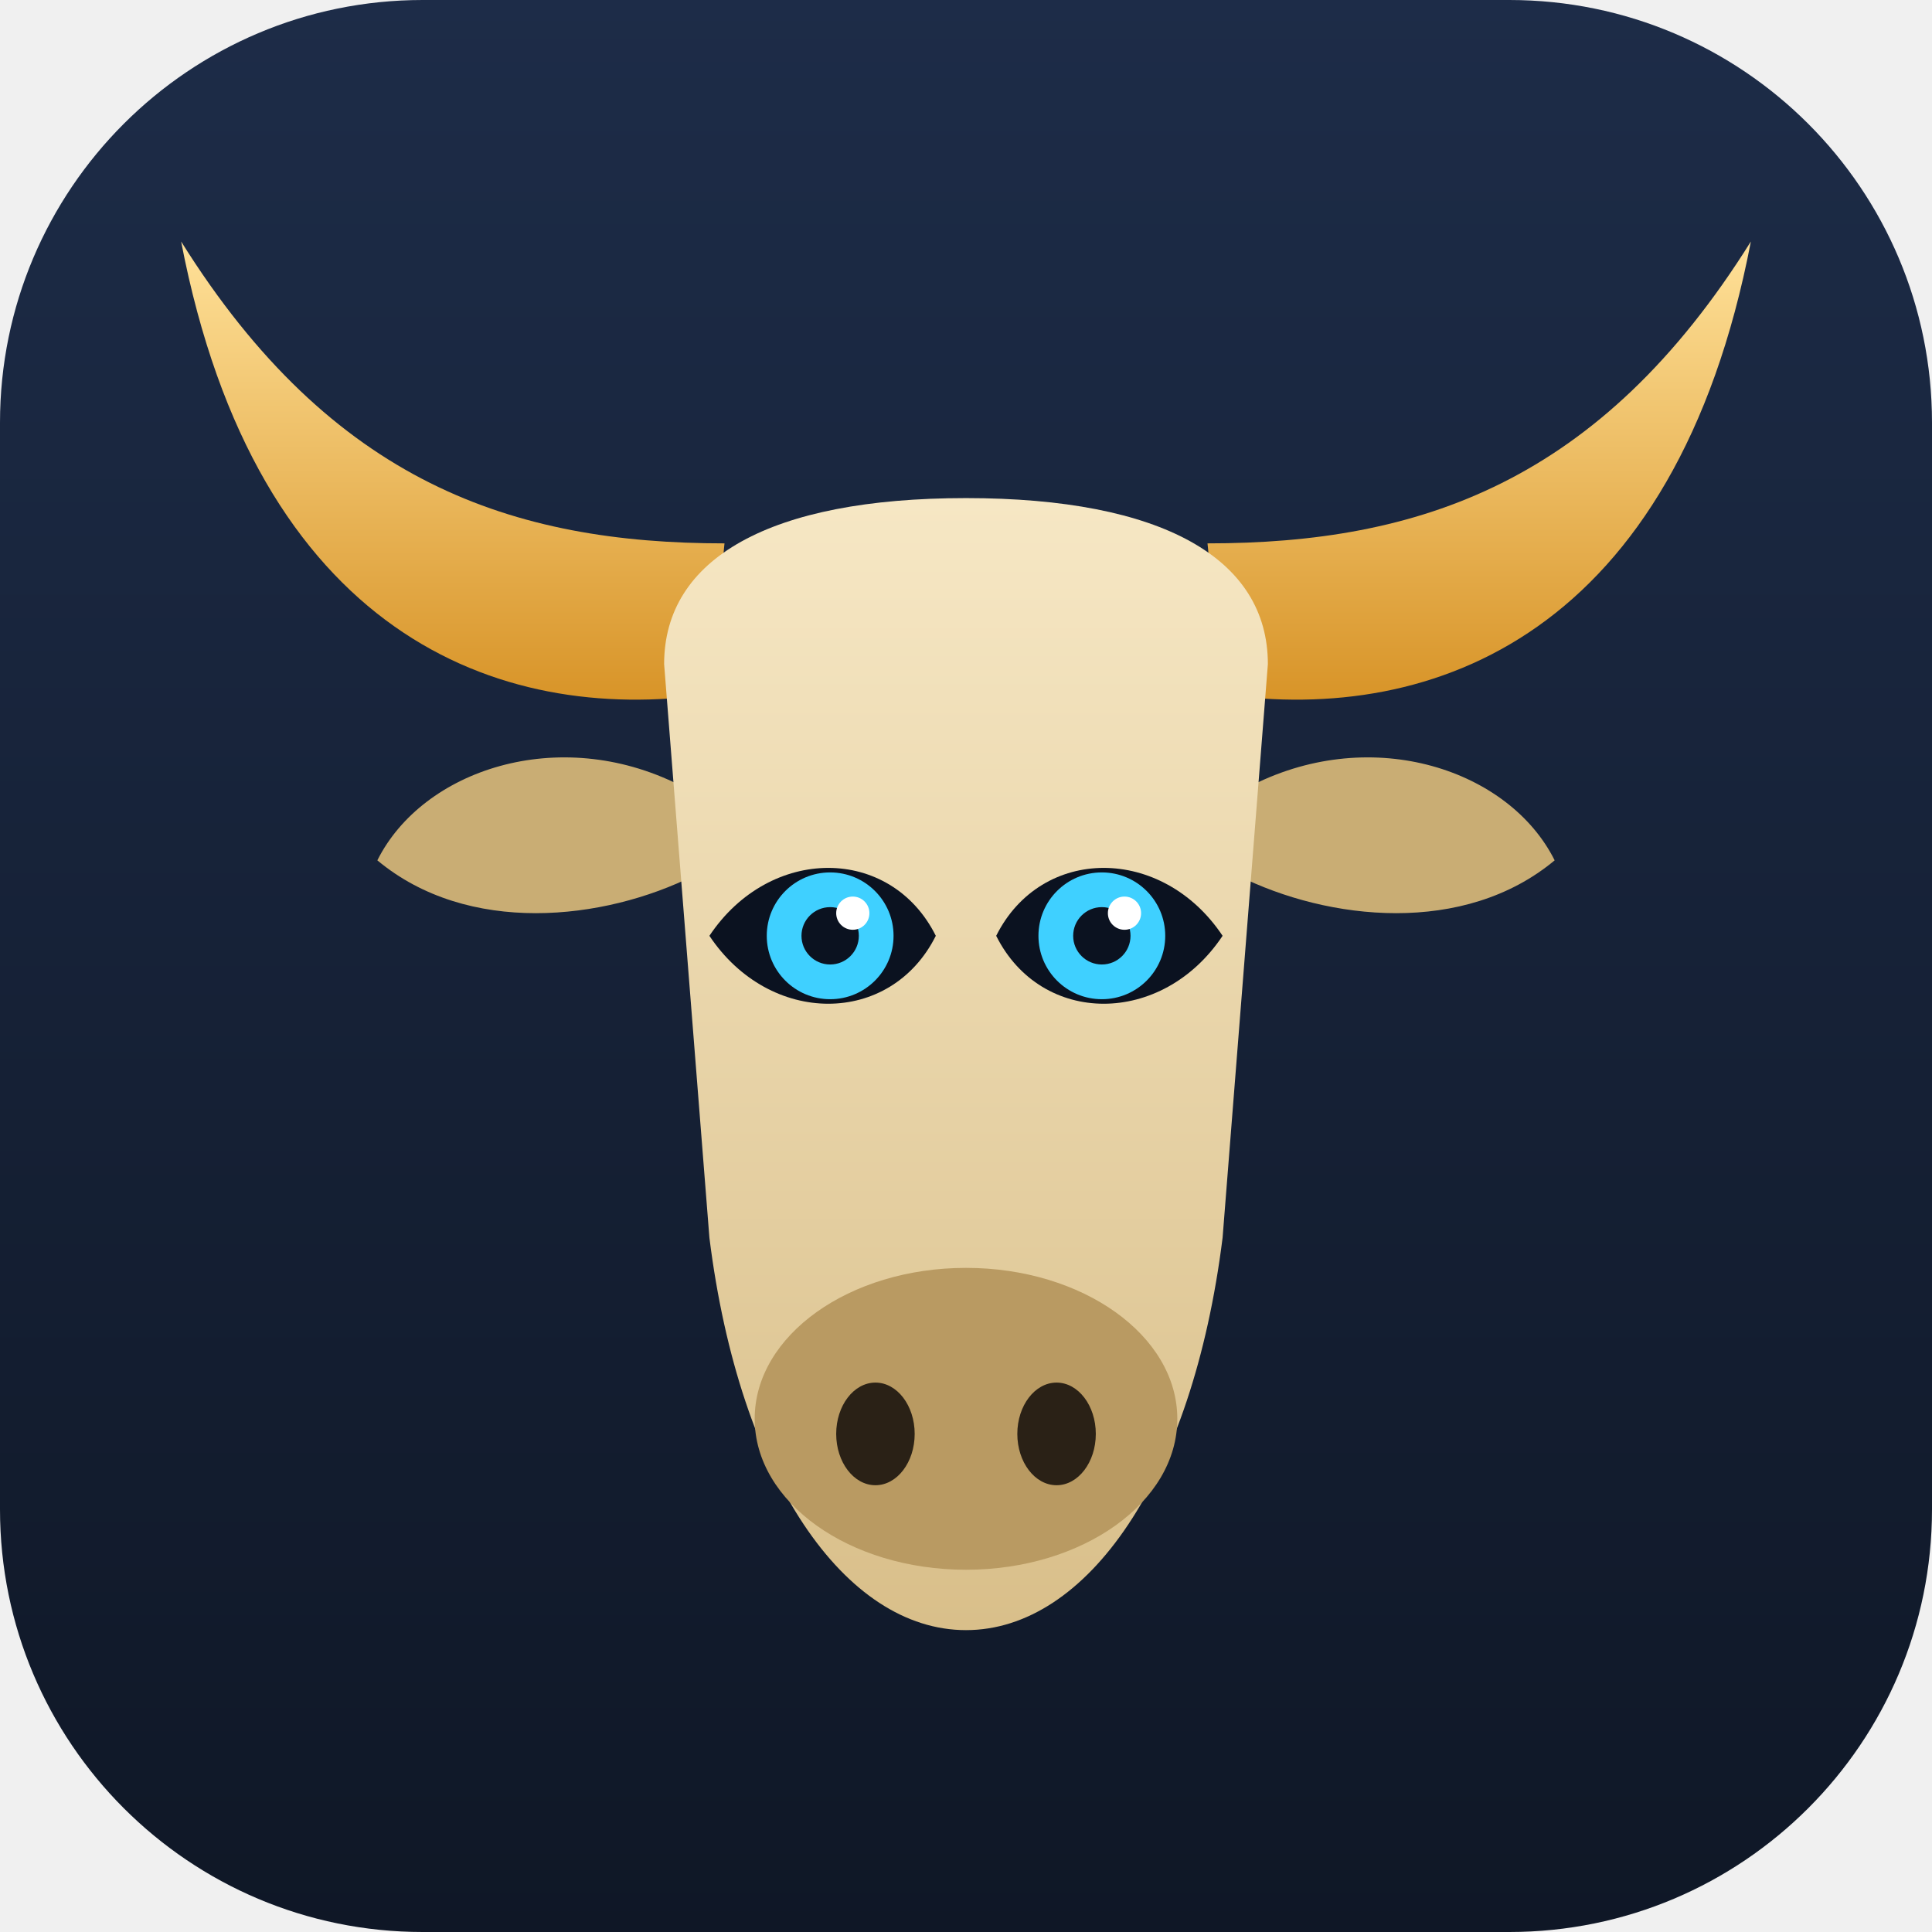
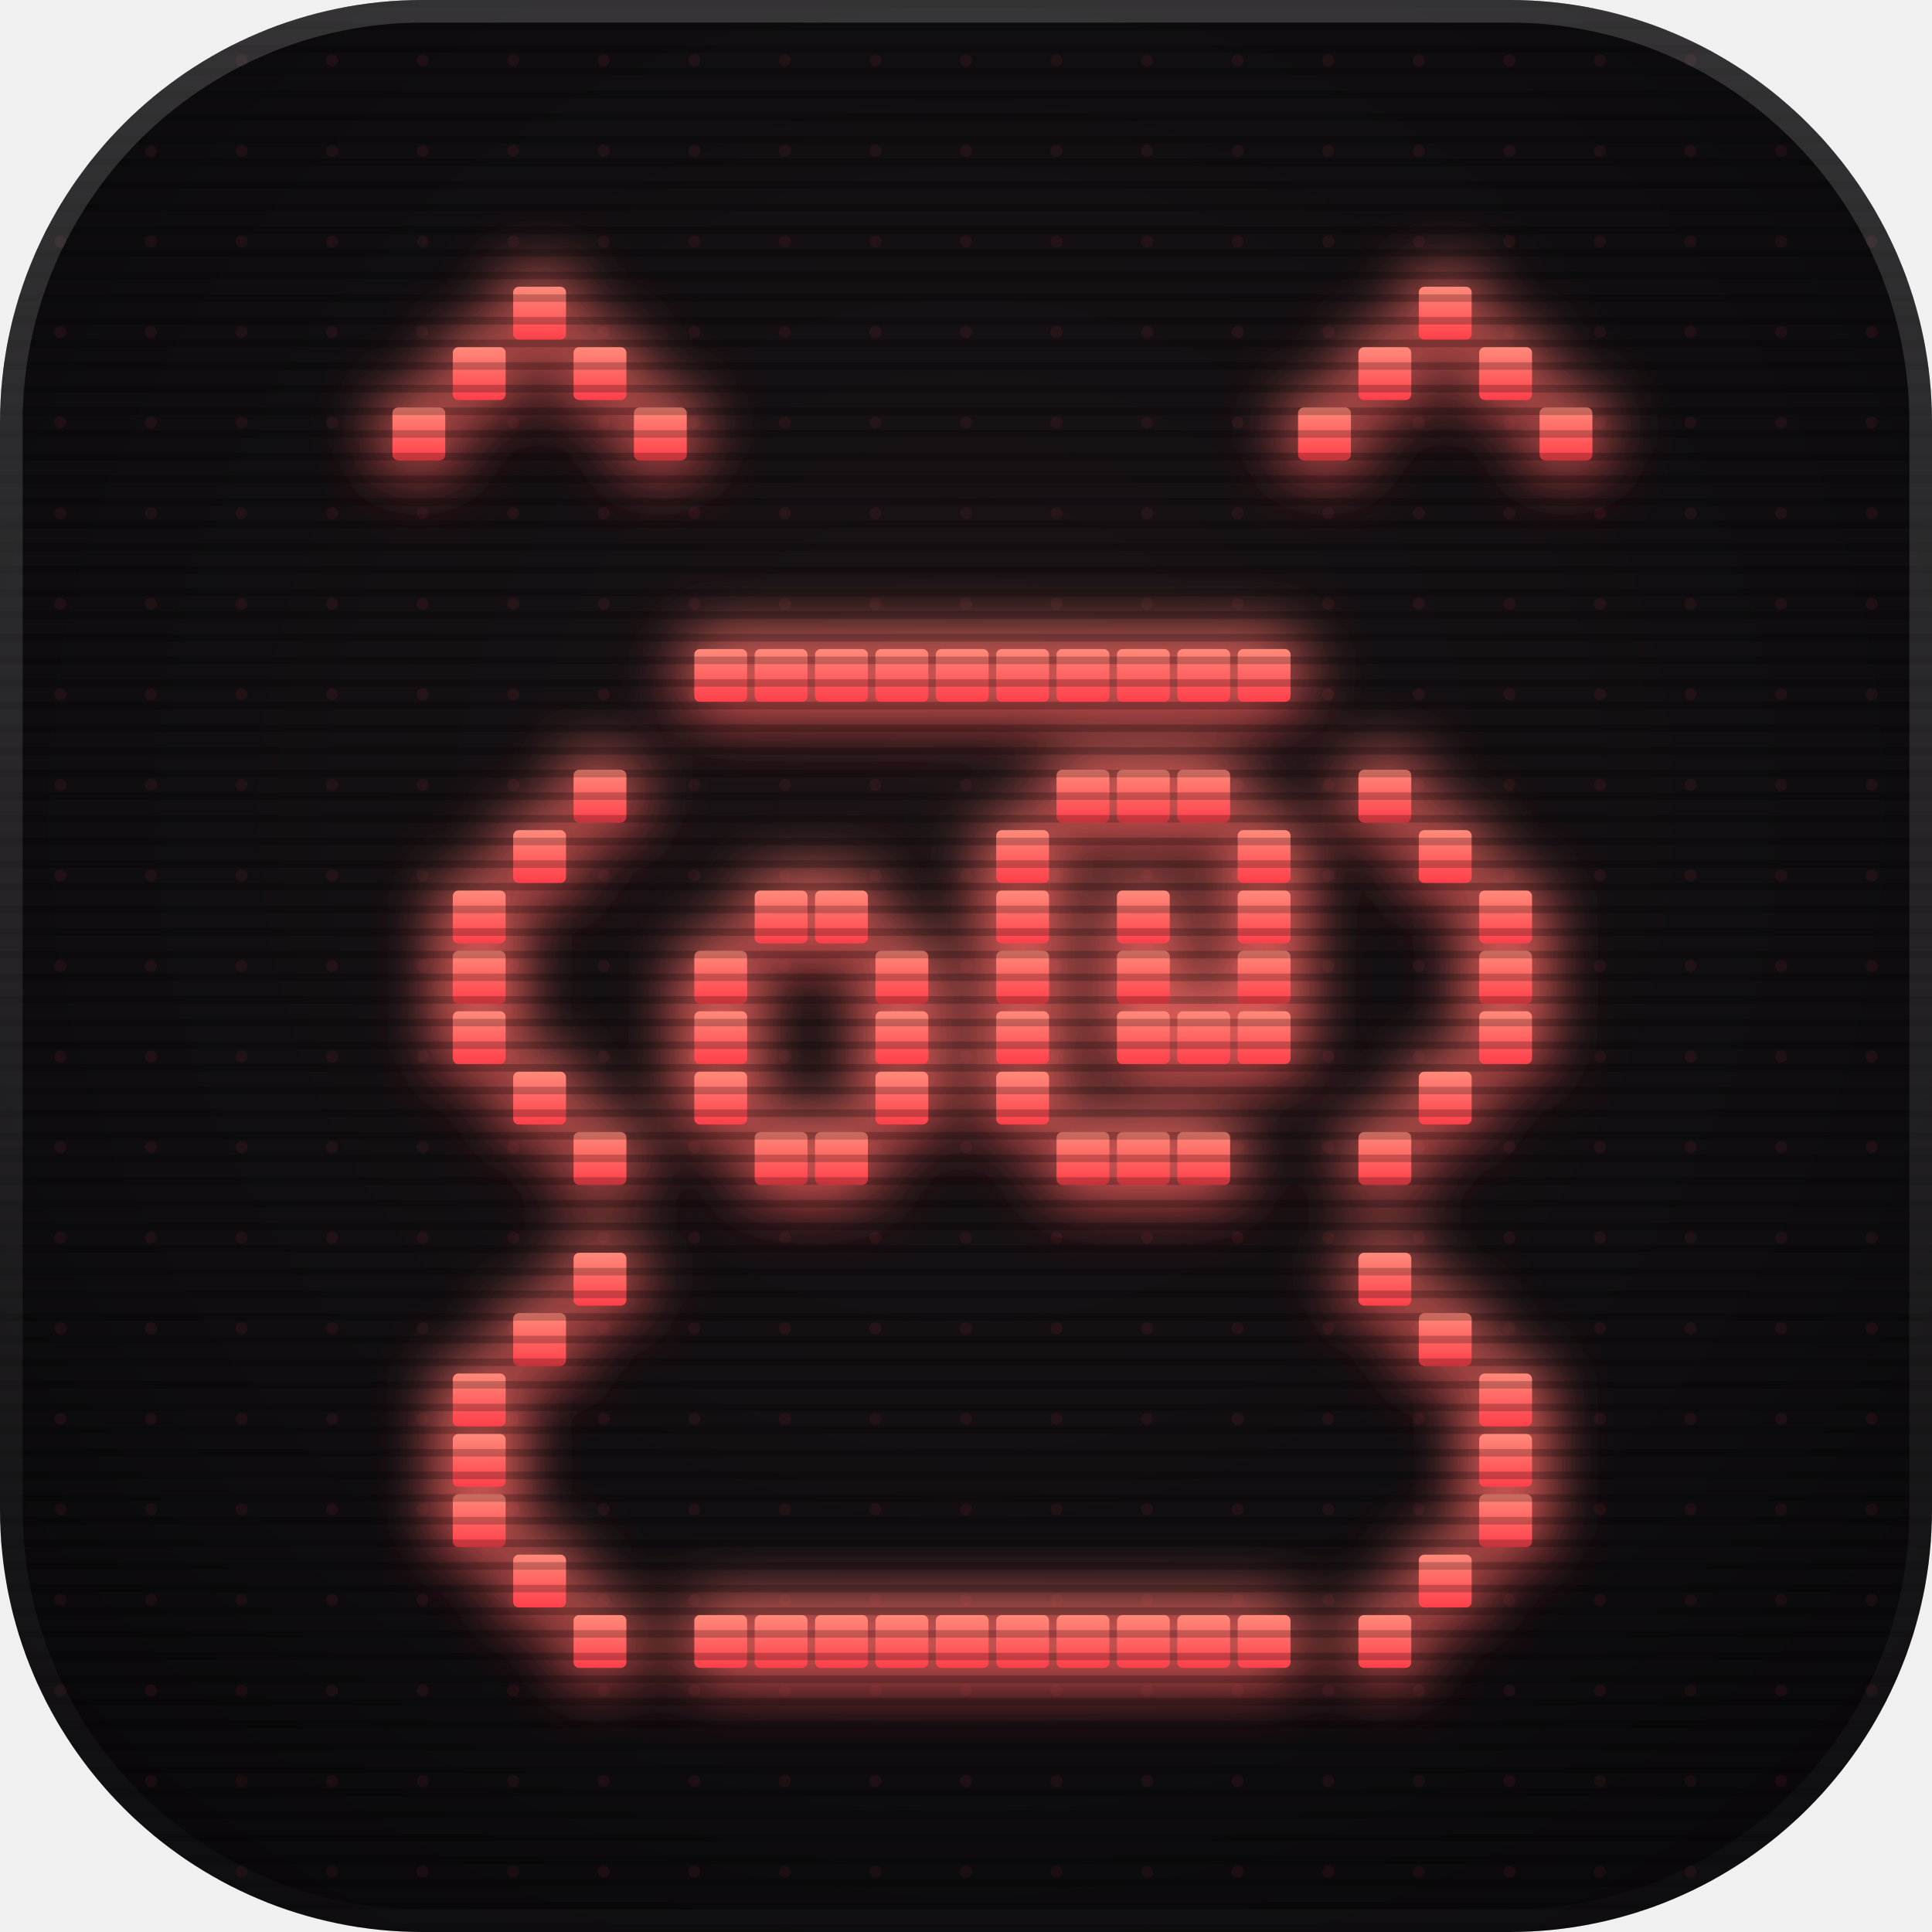
- <svg xmlns="http://www.w3.org/2000/svg" viewBox="0 0 128 128" width="128" height="128">
+ <svg xmlns="http://www.w3.org/2000/svg" viewBox="0 0 512 512" width="512" height="512">
  <defs>
-     <linearGradient id="tabg" x1="0" y1="0" x2="0" y2="1">
-       <stop offset="0" stop-color="#1d2c48" />
-       <stop offset="1" stop-color="#0f1726" />
+     <radialGradient id="bg" cx="0.5" cy="0.42" r="0.75">
+       <stop offset="0" stop-color="#1c1416" />
+       <stop offset="0.6" stop-color="#0f0d10" />
+       <stop offset="1" stop-color="#070608" />
+     </radialGradient>
+     <linearGradient id="red" x1="0" y1="0" x2="0" y2="1">
+       <stop offset="0" stop-color="#ff8a7a" />
+       <stop offset="1" stop-color="#ff3f4a" />
    </linearGradient>
-     <clipPath id="tac">
-       <rect width="128" height="128" rx="28" />
+     <linearGradient id="rim" x1="0" y1="0" x2="0" y2="1">
+       <stop offset="0" stop-color="#ffffff" stop-opacity="0.16" />
+       <stop offset="1" stop-color="#ffffff" stop-opacity="0.02" />
+     </linearGradient>
+     <filter id="glow" x="-20%" y="-20%" width="140%" height="140%">
+       <feGaussianBlur stdDeviation="9" result="b" />
+       <feMerge>
+         <feMergeNode in="b" />
+         <feMergeNode in="b" />
+         <feMergeNode in="SourceGraphic" />
+       </feMerge>
+     </filter>
+     <clipPath id="tile">
+       <rect width="512" height="512" rx="112" />
    </clipPath>
  </defs>
-   <rect width="128" height="128" rx="28" fill="url(#tabg)" />
-   <defs>
-     <linearGradient id="tah" x1="0" y1="0" x2="0" y2="1">
-       <stop offset="0" stop-color="#ffe199" />
-       <stop offset="1" stop-color="#d89428" />
-     </linearGradient>
-     <linearGradient id="tak" x1="0" y1="0" x2="0" y2="1">
-       <stop offset="0" stop-color="#f6e7c4" />
-       <stop offset="1" stop-color="#d9bf8a" />
-     </linearGradient>
-   </defs>
-   <path d="M47 46C33 48 17 42 12 16 22 32 34 36 48 36ZM81 46C95 48 111 42 116 16 106 32 94 36 80 36Z" fill="url(#tah)" />
-   <path d="M45 52C37 48 28 51 25 57 31 62 40 61 46 58ZM83 52C91 48 100 51 103 57 97 62 88 61 82 58Z" fill="#c9ad74" />
-   <path d="M44 44C44 37 51 33 64 33 77 33 84 37 84 44L81 82C79 98 72 108 64 108 56 108 49 98 47 82Z" fill="url(#tak)" />
-   <ellipse cx="64" cy="94" rx="14" ry="10" fill="#b99a62" />
-   <g fill="#2a2116">
-     <ellipse cx="58" cy="95" rx="2.6" ry="3.4" />
-     <ellipse cx="70" cy="95" rx="2.6" ry="3.4" />
-   </g>
-   <g>
-     <path d="M47 62C51 56 59 56 62 62 59 68 51 68 47 62Z" fill="#0b1220" />
-     <path d="M81 62C77 56 69 56 66 62 69 68 77 68 81 62Z" fill="#0b1220" />
-     <circle cx="55" cy="62" r="4.2" fill="#3fd0ff" />
-     <circle cx="73" cy="62" r="4.2" fill="#3fd0ff" />
-     <circle cx="55" cy="62" r="1.9" fill="#0b1220" />
-     <circle cx="73" cy="62" r="1.9" fill="#0b1220" />
-     <circle cx="56.5" cy="60.5" r="1.1" fill="#fff" />
-     <circle cx="74.5" cy="60.5" r="1.1" fill="#fff" />
+   <g clip-path="url(#tile)">
+     <rect width="512" height="512" fill="url(#bg)" />
+     <g fill="#ff4d55" opacity="0.07">
+       <circle cx="16" cy="16" r="1.6" />
+       <circle cx="16" cy="40" r="1.6" />
+       <circle cx="16" cy="64" r="1.6" />
+       <circle cx="16" cy="88" r="1.6" />
+       <circle cx="16" cy="112" r="1.6" />
+       <circle cx="16" cy="136" r="1.6" />
+       <circle cx="16" cy="160" r="1.6" />
+       <circle cx="16" cy="184" r="1.6" />
+       <circle cx="16" cy="208" r="1.6" />
+       <circle cx="16" cy="232" r="1.6" />
+       <circle cx="16" cy="256" r="1.6" />
+       <circle cx="16" cy="280" r="1.6" />
+       <circle cx="16" cy="304" r="1.6" />
+       <circle cx="16" cy="328" r="1.6" />
+       <circle cx="16" cy="352" r="1.6" />
+       <circle cx="16" cy="376" r="1.6" />
+       <circle cx="16" cy="400" r="1.6" />
+       <circle cx="16" cy="424" r="1.6" />
+       <circle cx="16" cy="448" r="1.6" />
+       <circle cx="16" cy="472" r="1.6" />
+       <circle cx="16" cy="496" r="1.6" />
+       <circle cx="40" cy="16" r="1.6" />
+       <circle cx="40" cy="40" r="1.6" />
+       <circle cx="40" cy="64" r="1.6" />
+       <circle cx="40" cy="88" r="1.6" />
+       <circle cx="40" cy="112" r="1.6" />
+       <circle cx="40" cy="136" r="1.6" />
+       <circle cx="40" cy="160" r="1.6" />
+       <circle cx="40" cy="184" r="1.6" />
+       <circle cx="40" cy="208" r="1.6" />
+       <circle cx="40" cy="232" r="1.6" />
+       <circle cx="40" cy="256" r="1.6" />
+       <circle cx="40" cy="280" r="1.6" />
+       <circle cx="40" cy="304" r="1.6" />
+       <circle cx="40" cy="328" r="1.6" />
+       <circle cx="40" cy="352" r="1.6" />
+       <circle cx="40" cy="376" r="1.6" />
+       <circle cx="40" cy="400" r="1.6" />
+       <circle cx="40" cy="424" r="1.6" />
+       <circle cx="40" cy="448" r="1.6" />
+       <circle cx="40" cy="472" r="1.6" />
+       <circle cx="40" cy="496" r="1.6" />
+       <circle cx="64" cy="16" r="1.6" />
+       <circle cx="64" cy="40" r="1.6" />
+       <circle cx="64" cy="64" r="1.6" />
+       <circle cx="64" cy="88" r="1.6" />
+       <circle cx="64" cy="112" r="1.6" />
+       <circle cx="64" cy="136" r="1.6" />
+       <circle cx="64" cy="160" r="1.6" />
+       <circle cx="64" cy="184" r="1.6" />
+       <circle cx="64" cy="208" r="1.6" />
+       <circle cx="64" cy="232" r="1.6" />
+       <circle cx="64" cy="256" r="1.6" />
+       <circle cx="64" cy="280" r="1.6" />
+       <circle cx="64" cy="304" r="1.6" />
+       <circle cx="64" cy="328" r="1.6" />
+       <circle cx="64" cy="352" r="1.6" />
+       <circle cx="64" cy="376" r="1.6" />
+       <circle cx="64" cy="400" r="1.6" />
+       <circle cx="64" cy="424" r="1.6" />
+       <circle cx="64" cy="448" r="1.6" />
+       <circle cx="64" cy="472" r="1.6" />
+       <circle cx="64" cy="496" r="1.6" />
+       <circle cx="88" cy="16" r="1.6" />
+       <circle cx="88" cy="40" r="1.6" />
+       <circle cx="88" cy="64" r="1.6" />
+       <circle cx="88" cy="88" r="1.6" />
+       <circle cx="88" cy="112" r="1.6" />
+       <circle cx="88" cy="136" r="1.6" />
+       <circle cx="88" cy="160" r="1.6" />
+       <circle cx="88" cy="184" r="1.6" />
+       <circle cx="88" cy="208" r="1.6" />
+       <circle cx="88" cy="232" r="1.6" />
+       <circle cx="88" cy="256" r="1.6" />
+       <circle cx="88" cy="280" r="1.6" />
+       <circle cx="88" cy="304" r="1.6" />
+       <circle cx="88" cy="328" r="1.6" />
+       <circle cx="88" cy="352" r="1.6" />
+       <circle cx="88" cy="376" r="1.6" />
+       <circle cx="88" cy="400" r="1.6" />
+       <circle cx="88" cy="424" r="1.6" />
+       <circle cx="88" cy="448" r="1.6" />
+       <circle cx="88" cy="472" r="1.6" />
+       <circle cx="88" cy="496" r="1.6" />
+       <circle cx="112" cy="16" r="1.6" />
+       <circle cx="112" cy="40" r="1.6" />
+       <circle cx="112" cy="64" r="1.6" />
+       <circle cx="112" cy="88" r="1.6" />
+       <circle cx="112" cy="112" r="1.6" />
+       <circle cx="112" cy="136" r="1.6" />
+       <circle cx="112" cy="160" r="1.6" />
+       <circle cx="112" cy="184" r="1.6" />
+       <circle cx="112" cy="208" r="1.6" />
+       <circle cx="112" cy="232" r="1.6" />
+       <circle cx="112" cy="256" r="1.6" />
+       <circle cx="112" cy="280" r="1.6" />
+       <circle cx="112" cy="304" r="1.6" />
+       <circle cx="112" cy="328" r="1.6" />
+       <circle cx="112" cy="352" r="1.6" />
+       <circle cx="112" cy="376" r="1.6" />
+       <circle cx="112" cy="400" r="1.6" />
+       <circle cx="112" cy="424" r="1.6" />
+       <circle cx="112" cy="448" r="1.6" />
+       <circle cx="112" cy="472" r="1.6" />
+       <circle cx="112" cy="496" r="1.6" />
+       <circle cx="136" cy="16" r="1.6" />
+       <circle cx="136" cy="40" r="1.6" />
+       <circle cx="136" cy="64" r="1.6" />
+       <circle cx="136" cy="88" r="1.6" />
+       <circle cx="136" cy="112" r="1.6" />
+       <circle cx="136" cy="136" r="1.6" />
+       <circle cx="136" cy="160" r="1.6" />
+       <circle cx="136" cy="184" r="1.6" />
+       <circle cx="136" cy="208" r="1.6" />
+       <circle cx="136" cy="232" r="1.6" />
+       <circle cx="136" cy="256" r="1.6" />
+       <circle cx="136" cy="280" r="1.6" />
+       <circle cx="136" cy="304" r="1.6" />
+       <circle cx="136" cy="328" r="1.6" />
+       <circle cx="136" cy="352" r="1.6" />
+       <circle cx="136" cy="376" r="1.6" />
+       <circle cx="136" cy="400" r="1.6" />
+       <circle cx="136" cy="424" r="1.6" />
+       <circle cx="136" cy="448" r="1.6" />
+       <circle cx="136" cy="472" r="1.6" />
+       <circle cx="136" cy="496" r="1.6" />
+       <circle cx="160" cy="16" r="1.6" />
+       <circle cx="160" cy="40" r="1.6" />
+       <circle cx="160" cy="64" r="1.6" />
+       <circle cx="160" cy="88" r="1.6" />
+       <circle cx="160" cy="112" r="1.6" />
+       <circle cx="160" cy="136" r="1.6" />
+       <circle cx="160" cy="160" r="1.6" />
+       <circle cx="160" cy="184" r="1.6" />
+       <circle cx="160" cy="208" r="1.6" />
+       <circle cx="160" cy="232" r="1.6" />
+       <circle cx="160" cy="256" r="1.6" />
+       <circle cx="160" cy="280" r="1.6" />
+       <circle cx="160" cy="304" r="1.6" />
+       <circle cx="160" cy="328" r="1.6" />
+       <circle cx="160" cy="352" r="1.6" />
+       <circle cx="160" cy="376" r="1.6" />
+       <circle cx="160" cy="400" r="1.6" />
+       <circle cx="160" cy="424" r="1.6" />
+       <circle cx="160" cy="448" r="1.6" />
+       <circle cx="160" cy="472" r="1.6" />
+       <circle cx="160" cy="496" r="1.6" />
+       <circle cx="184" cy="16" r="1.6" />
+       <circle cx="184" cy="40" r="1.6" />
+       <circle cx="184" cy="64" r="1.6" />
+       <circle cx="184" cy="88" r="1.6" />
+       <circle cx="184" cy="112" r="1.6" />
+       <circle cx="184" cy="136" r="1.6" />
+       <circle cx="184" cy="160" r="1.6" />
+       <circle cx="184" cy="184" r="1.6" />
+       <circle cx="184" cy="208" r="1.6" />
+       <circle cx="184" cy="232" r="1.6" />
+       <circle cx="184" cy="256" r="1.6" />
+       <circle cx="184" cy="280" r="1.6" />
+       <circle cx="184" cy="304" r="1.6" />
+       <circle cx="184" cy="328" r="1.6" />
+       <circle cx="184" cy="352" r="1.6" />
+       <circle cx="184" cy="376" r="1.6" />
+       <circle cx="184" cy="400" r="1.6" />
+       <circle cx="184" cy="424" r="1.6" />
+       <circle cx="184" cy="448" r="1.6" />
+       <circle cx="184" cy="472" r="1.6" />
+       <circle cx="184" cy="496" r="1.6" />
+       <circle cx="208" cy="16" r="1.6" />
+       <circle cx="208" cy="40" r="1.6" />
+       <circle cx="208" cy="64" r="1.6" />
+       <circle cx="208" cy="88" r="1.6" />
+       <circle cx="208" cy="112" r="1.6" />
+       <circle cx="208" cy="136" r="1.6" />
+       <circle cx="208" cy="160" r="1.6" />
+       <circle cx="208" cy="184" r="1.6" />
+       <circle cx="208" cy="208" r="1.6" />
+       <circle cx="208" cy="232" r="1.6" />
+       <circle cx="208" cy="256" r="1.6" />
+       <circle cx="208" cy="280" r="1.6" />
+       <circle cx="208" cy="304" r="1.6" />
+       <circle cx="208" cy="328" r="1.6" />
+       <circle cx="208" cy="352" r="1.6" />
+       <circle cx="208" cy="376" r="1.6" />
+       <circle cx="208" cy="400" r="1.6" />
+       <circle cx="208" cy="424" r="1.6" />
+       <circle cx="208" cy="448" r="1.6" />
+       <circle cx="208" cy="472" r="1.6" />
+       <circle cx="208" cy="496" r="1.6" />
+       <circle cx="232" cy="16" r="1.6" />
+       <circle cx="232" cy="40" r="1.6" />
+       <circle cx="232" cy="64" r="1.6" />
+       <circle cx="232" cy="88" r="1.6" />
+       <circle cx="232" cy="112" r="1.6" />
+       <circle cx="232" cy="136" r="1.6" />
+       <circle cx="232" cy="160" r="1.6" />
+       <circle cx="232" cy="184" r="1.6" />
+       <circle cx="232" cy="208" r="1.6" />
+       <circle cx="232" cy="232" r="1.6" />
+       <circle cx="232" cy="256" r="1.6" />
+       <circle cx="232" cy="280" r="1.6" />
+       <circle cx="232" cy="304" r="1.6" />
+       <circle cx="232" cy="328" r="1.6" />
+       <circle cx="232" cy="352" r="1.6" />
+       <circle cx="232" cy="376" r="1.6" />
+       <circle cx="232" cy="400" r="1.6" />
+       <circle cx="232" cy="424" r="1.6" />
+       <circle cx="232" cy="448" r="1.6" />
+       <circle cx="232" cy="472" r="1.6" />
+       <circle cx="232" cy="496" r="1.6" />
+       <circle cx="256" cy="16" r="1.6" />
+       <circle cx="256" cy="40" r="1.6" />
+       <circle cx="256" cy="64" r="1.6" />
+       <circle cx="256" cy="88" r="1.6" />
+       <circle cx="256" cy="112" r="1.6" />
+       <circle cx="256" cy="136" r="1.6" />
+       <circle cx="256" cy="160" r="1.6" />
+       <circle cx="256" cy="184" r="1.6" />
+       <circle cx="256" cy="208" r="1.6" />
+       <circle cx="256" cy="232" r="1.6" />
+       <circle cx="256" cy="256" r="1.6" />
+       <circle cx="256" cy="280" r="1.6" />
+       <circle cx="256" cy="304" r="1.6" />
+       <circle cx="256" cy="328" r="1.6" />
+       <circle cx="256" cy="352" r="1.6" />
+       <circle cx="256" cy="376" r="1.6" />
+       <circle cx="256" cy="400" r="1.6" />
+       <circle cx="256" cy="424" r="1.6" />
+       <circle cx="256" cy="448" r="1.6" />
+       <circle cx="256" cy="472" r="1.6" />
+       <circle cx="256" cy="496" r="1.6" />
+       <circle cx="280" cy="16" r="1.6" />
+       <circle cx="280" cy="40" r="1.6" />
+       <circle cx="280" cy="64" r="1.6" />
+       <circle cx="280" cy="88" r="1.6" />
+       <circle cx="280" cy="112" r="1.6" />
+       <circle cx="280" cy="136" r="1.6" />
+       <circle cx="280" cy="160" r="1.6" />
+       <circle cx="280" cy="184" r="1.6" />
+       <circle cx="280" cy="208" r="1.6" />
+       <circle cx="280" cy="232" r="1.6" />
+       <circle cx="280" cy="256" r="1.6" />
+       <circle cx="280" cy="280" r="1.6" />
+       <circle cx="280" cy="304" r="1.6" />
+       <circle cx="280" cy="328" r="1.6" />
+       <circle cx="280" cy="352" r="1.6" />
+       <circle cx="280" cy="376" r="1.6" />
+       <circle cx="280" cy="400" r="1.6" />
+       <circle cx="280" cy="424" r="1.6" />
+       <circle cx="280" cy="448" r="1.6" />
+       <circle cx="280" cy="472" r="1.6" />
+       <circle cx="280" cy="496" r="1.6" />
+       <circle cx="304" cy="16" r="1.6" />
+       <circle cx="304" cy="40" r="1.6" />
+       <circle cx="304" cy="64" r="1.6" />
+       <circle cx="304" cy="88" r="1.6" />
+       <circle cx="304" cy="112" r="1.6" />
+       <circle cx="304" cy="136" r="1.6" />
+       <circle cx="304" cy="160" r="1.6" />
+       <circle cx="304" cy="184" r="1.6" />
+       <circle cx="304" cy="208" r="1.6" />
+       <circle cx="304" cy="232" r="1.6" />
+       <circle cx="304" cy="256" r="1.6" />
+       <circle cx="304" cy="280" r="1.6" />
+       <circle cx="304" cy="304" r="1.6" />
+       <circle cx="304" cy="328" r="1.6" />
+       <circle cx="304" cy="352" r="1.6" />
+       <circle cx="304" cy="376" r="1.6" />
+       <circle cx="304" cy="400" r="1.6" />
+       <circle cx="304" cy="424" r="1.6" />
+       <circle cx="304" cy="448" r="1.6" />
+       <circle cx="304" cy="472" r="1.6" />
+       <circle cx="304" cy="496" r="1.6" />
+       <circle cx="328" cy="16" r="1.6" />
+       <circle cx="328" cy="40" r="1.6" />
+       <circle cx="328" cy="64" r="1.6" />
+       <circle cx="328" cy="88" r="1.6" />
+       <circle cx="328" cy="112" r="1.6" />
+       <circle cx="328" cy="136" r="1.6" />
+       <circle cx="328" cy="160" r="1.6" />
+       <circle cx="328" cy="184" r="1.6" />
+       <circle cx="328" cy="208" r="1.6" />
+       <circle cx="328" cy="232" r="1.6" />
+       <circle cx="328" cy="256" r="1.6" />
+       <circle cx="328" cy="280" r="1.6" />
+       <circle cx="328" cy="304" r="1.6" />
+       <circle cx="328" cy="328" r="1.6" />
+       <circle cx="328" cy="352" r="1.6" />
+       <circle cx="328" cy="376" r="1.6" />
+       <circle cx="328" cy="400" r="1.6" />
+       <circle cx="328" cy="424" r="1.6" />
+       <circle cx="328" cy="448" r="1.6" />
+       <circle cx="328" cy="472" r="1.6" />
+       <circle cx="328" cy="496" r="1.6" />
+       <circle cx="352" cy="16" r="1.6" />
+       <circle cx="352" cy="40" r="1.6" />
+       <circle cx="352" cy="64" r="1.6" />
+       <circle cx="352" cy="88" r="1.6" />
+       <circle cx="352" cy="112" r="1.6" />
+       <circle cx="352" cy="136" r="1.6" />
+       <circle cx="352" cy="160" r="1.6" />
+       <circle cx="352" cy="184" r="1.6" />
+       <circle cx="352" cy="208" r="1.6" />
+       <circle cx="352" cy="232" r="1.6" />
+       <circle cx="352" cy="256" r="1.6" />
+       <circle cx="352" cy="280" r="1.6" />
+       <circle cx="352" cy="304" r="1.6" />
+       <circle cx="352" cy="328" r="1.6" />
+       <circle cx="352" cy="352" r="1.6" />
+       <circle cx="352" cy="376" r="1.6" />
+       <circle cx="352" cy="400" r="1.6" />
+       <circle cx="352" cy="424" r="1.6" />
+       <circle cx="352" cy="448" r="1.6" />
+       <circle cx="352" cy="472" r="1.6" />
+       <circle cx="352" cy="496" r="1.6" />
+       <circle cx="376" cy="16" r="1.6" />
+       <circle cx="376" cy="40" r="1.6" />
+       <circle cx="376" cy="64" r="1.6" />
+       <circle cx="376" cy="88" r="1.6" />
+       <circle cx="376" cy="112" r="1.6" />
+       <circle cx="376" cy="136" r="1.6" />
+       <circle cx="376" cy="160" r="1.6" />
+       <circle cx="376" cy="184" r="1.6" />
+       <circle cx="376" cy="208" r="1.6" />
+       <circle cx="376" cy="232" r="1.6" />
+       <circle cx="376" cy="256" r="1.6" />
+       <circle cx="376" cy="280" r="1.6" />
+       <circle cx="376" cy="304" r="1.6" />
+       <circle cx="376" cy="328" r="1.6" />
+       <circle cx="376" cy="352" r="1.6" />
+       <circle cx="376" cy="376" r="1.6" />
+       <circle cx="376" cy="400" r="1.6" />
+       <circle cx="376" cy="424" r="1.6" />
+       <circle cx="376" cy="448" r="1.6" />
+       <circle cx="376" cy="472" r="1.6" />
+       <circle cx="376" cy="496" r="1.6" />
+       <circle cx="400" cy="16" r="1.6" />
+       <circle cx="400" cy="40" r="1.6" />
+       <circle cx="400" cy="64" r="1.6" />
+       <circle cx="400" cy="88" r="1.6" />
+       <circle cx="400" cy="112" r="1.6" />
+       <circle cx="400" cy="136" r="1.6" />
+       <circle cx="400" cy="160" r="1.6" />
+       <circle cx="400" cy="184" r="1.6" />
+       <circle cx="400" cy="208" r="1.6" />
+       <circle cx="400" cy="232" r="1.6" />
+       <circle cx="400" cy="256" r="1.6" />
+       <circle cx="400" cy="280" r="1.6" />
+       <circle cx="400" cy="304" r="1.6" />
+       <circle cx="400" cy="328" r="1.6" />
+       <circle cx="400" cy="352" r="1.6" />
+       <circle cx="400" cy="376" r="1.6" />
+       <circle cx="400" cy="400" r="1.6" />
+       <circle cx="400" cy="424" r="1.6" />
+       <circle cx="400" cy="448" r="1.6" />
+       <circle cx="400" cy="472" r="1.6" />
+       <circle cx="400" cy="496" r="1.6" />
+       <circle cx="424" cy="16" r="1.6" />
+       <circle cx="424" cy="40" r="1.6" />
+       <circle cx="424" cy="64" r="1.6" />
+       <circle cx="424" cy="88" r="1.6" />
+       <circle cx="424" cy="112" r="1.6" />
+       <circle cx="424" cy="136" r="1.6" />
+       <circle cx="424" cy="160" r="1.6" />
+       <circle cx="424" cy="184" r="1.6" />
+       <circle cx="424" cy="208" r="1.6" />
+       <circle cx="424" cy="232" r="1.6" />
+       <circle cx="424" cy="256" r="1.6" />
+       <circle cx="424" cy="280" r="1.6" />
+       <circle cx="424" cy="304" r="1.6" />
+       <circle cx="424" cy="328" r="1.6" />
+       <circle cx="424" cy="352" r="1.6" />
+       <circle cx="424" cy="376" r="1.6" />
+       <circle cx="424" cy="400" r="1.6" />
+       <circle cx="424" cy="424" r="1.6" />
+       <circle cx="424" cy="448" r="1.6" />
+       <circle cx="424" cy="472" r="1.6" />
+       <circle cx="424" cy="496" r="1.6" />
+       <circle cx="448" cy="16" r="1.6" />
+       <circle cx="448" cy="40" r="1.6" />
+       <circle cx="448" cy="64" r="1.6" />
+       <circle cx="448" cy="88" r="1.6" />
+       <circle cx="448" cy="112" r="1.6" />
+       <circle cx="448" cy="136" r="1.6" />
+       <circle cx="448" cy="160" r="1.6" />
+       <circle cx="448" cy="184" r="1.6" />
+       <circle cx="448" cy="208" r="1.6" />
+       <circle cx="448" cy="232" r="1.6" />
+       <circle cx="448" cy="256" r="1.6" />
+       <circle cx="448" cy="280" r="1.6" />
+       <circle cx="448" cy="304" r="1.6" />
+       <circle cx="448" cy="328" r="1.6" />
+       <circle cx="448" cy="352" r="1.6" />
+       <circle cx="448" cy="376" r="1.6" />
+       <circle cx="448" cy="400" r="1.6" />
+       <circle cx="448" cy="424" r="1.6" />
+       <circle cx="448" cy="448" r="1.6" />
+       <circle cx="448" cy="472" r="1.6" />
+       <circle cx="448" cy="496" r="1.6" />
+       <circle cx="472" cy="16" r="1.6" />
+       <circle cx="472" cy="40" r="1.6" />
+       <circle cx="472" cy="64" r="1.6" />
+       <circle cx="472" cy="88" r="1.6" />
+       <circle cx="472" cy="112" r="1.6" />
+       <circle cx="472" cy="136" r="1.6" />
+       <circle cx="472" cy="160" r="1.6" />
+       <circle cx="472" cy="184" r="1.6" />
+       <circle cx="472" cy="208" r="1.6" />
+       <circle cx="472" cy="232" r="1.6" />
+       <circle cx="472" cy="256" r="1.6" />
+       <circle cx="472" cy="280" r="1.6" />
+       <circle cx="472" cy="304" r="1.6" />
+       <circle cx="472" cy="328" r="1.6" />
+       <circle cx="472" cy="352" r="1.6" />
+       <circle cx="472" cy="376" r="1.6" />
+       <circle cx="472" cy="400" r="1.6" />
+       <circle cx="472" cy="424" r="1.6" />
+       <circle cx="472" cy="448" r="1.6" />
+       <circle cx="472" cy="472" r="1.6" />
+       <circle cx="472" cy="496" r="1.6" />
+       <circle cx="496" cy="16" r="1.6" />
+       <circle cx="496" cy="40" r="1.6" />
+       <circle cx="496" cy="64" r="1.6" />
+       <circle cx="496" cy="88" r="1.6" />
+       <circle cx="496" cy="112" r="1.6" />
+       <circle cx="496" cy="136" r="1.6" />
+       <circle cx="496" cy="160" r="1.6" />
+       <circle cx="496" cy="184" r="1.6" />
+       <circle cx="496" cy="208" r="1.6" />
+       <circle cx="496" cy="232" r="1.6" />
+       <circle cx="496" cy="256" r="1.6" />
+       <circle cx="496" cy="280" r="1.6" />
+       <circle cx="496" cy="304" r="1.6" />
+       <circle cx="496" cy="328" r="1.6" />
+       <circle cx="496" cy="352" r="1.6" />
+       <circle cx="496" cy="376" r="1.6" />
+       <circle cx="496" cy="400" r="1.6" />
+       <circle cx="496" cy="424" r="1.6" />
+       <circle cx="496" cy="448" r="1.6" />
+       <circle cx="496" cy="472" r="1.6" />
+       <circle cx="496" cy="496" r="1.6" />
+     </g>
+     <g fill="url(#red)" filter="url(#glow)">
+       <rect x="136.0" y="76.0" width="14" height="14" rx="1.5" />
+       <rect x="120.0" y="92.0" width="14" height="14" rx="1.5" />
+       <rect x="152.0" y="92.0" width="14" height="14" rx="1.5" />
+       <rect x="104.0" y="108.0" width="14" height="14" rx="1.5" />
+       <rect x="168.0" y="108.0" width="14" height="14" rx="1.5" />
+       <rect x="184.0" y="172.0" width="14" height="14" rx="1.5" />
+       <rect x="200.0" y="172.0" width="14" height="14" rx="1.5" />
+       <rect x="216.0" y="172.0" width="14" height="14" rx="1.5" />
+       <rect x="232.0" y="172.0" width="14" height="14" rx="1.5" />
+       <rect x="248.0" y="172.0" width="14" height="14" rx="1.5" />
+       <rect x="264.0" y="172.0" width="14" height="14" rx="1.5" />
+       <rect x="280.0" y="172.0" width="14" height="14" rx="1.5" />
+       <rect x="296.0" y="172.0" width="14" height="14" rx="1.5" />
+       <rect x="312.0" y="172.0" width="14" height="14" rx="1.5" />
+       <rect x="328.0" y="172.0" width="14" height="14" rx="1.5" />
+       <rect x="376.0" y="76.0" width="14" height="14" rx="1.5" />
+       <rect x="360.0" y="92.0" width="14" height="14" rx="1.5" />
+       <rect x="392.0" y="92.0" width="14" height="14" rx="1.5" />
+       <rect x="344.0" y="108.0" width="14" height="14" rx="1.5" />
+       <rect x="408.0" y="108.0" width="14" height="14" rx="1.5" />
+       <rect x="152.0" y="204.0" width="14" height="14" rx="1.5" />
+       <rect x="136.0" y="220.0" width="14" height="14" rx="1.5" />
+       <rect x="120.0" y="236.0" width="14" height="14" rx="1.5" />
+       <rect x="120.0" y="252.0" width="14" height="14" rx="1.5" />
+       <rect x="120.0" y="268.0" width="14" height="14" rx="1.5" />
+       <rect x="136.0" y="284.0" width="14" height="14" rx="1.5" />
+       <rect x="152.0" y="300.0" width="14" height="14" rx="1.5" />
+       <rect x="200.0" y="236.0" width="14" height="14" rx="1.5" />
+       <rect x="216.0" y="236.0" width="14" height="14" rx="1.5" />
+       <rect x="184.0" y="252.0" width="14" height="14" rx="1.5" />
+       <rect x="232.0" y="252.0" width="14" height="14" rx="1.5" />
+       <rect x="184.0" y="268.0" width="14" height="14" rx="1.5" />
+       <rect x="232.0" y="268.0" width="14" height="14" rx="1.5" />
+       <rect x="184.0" y="284.0" width="14" height="14" rx="1.5" />
+       <rect x="232.0" y="284.0" width="14" height="14" rx="1.5" />
+       <rect x="200.0" y="300.0" width="14" height="14" rx="1.5" />
+       <rect x="216.0" y="300.0" width="14" height="14" rx="1.5" />
+       <rect x="280.0" y="204.0" width="14" height="14" rx="1.5" />
+       <rect x="296.0" y="204.0" width="14" height="14" rx="1.5" />
+       <rect x="312.0" y="204.0" width="14" height="14" rx="1.5" />
+       <rect x="264.0" y="220.0" width="14" height="14" rx="1.5" />
+       <rect x="328.0" y="220.0" width="14" height="14" rx="1.5" />
+       <rect x="264.0" y="236.0" width="14" height="14" rx="1.5" />
+       <rect x="296.0" y="236.0" width="14" height="14" rx="1.5" />
+       <rect x="328.0" y="236.0" width="14" height="14" rx="1.5" />
+       <rect x="264.0" y="252.0" width="14" height="14" rx="1.5" />
+       <rect x="296.0" y="252.0" width="14" height="14" rx="1.5" />
+       <rect x="328.0" y="252.0" width="14" height="14" rx="1.5" />
+       <rect x="264.0" y="268.0" width="14" height="14" rx="1.5" />
+       <rect x="296.0" y="268.0" width="14" height="14" rx="1.5" />
+       <rect x="312.0" y="268.0" width="14" height="14" rx="1.5" />
+       <rect x="328.0" y="268.0" width="14" height="14" rx="1.5" />
+       <rect x="264.0" y="284.0" width="14" height="14" rx="1.5" />
+       <rect x="280.0" y="300.0" width="14" height="14" rx="1.5" />
+       <rect x="296.0" y="300.0" width="14" height="14" rx="1.5" />
+       <rect x="312.0" y="300.0" width="14" height="14" rx="1.5" />
+       <rect x="360.0" y="204.0" width="14" height="14" rx="1.5" />
+       <rect x="376.0" y="220.0" width="14" height="14" rx="1.5" />
+       <rect x="392.0" y="236.0" width="14" height="14" rx="1.5" />
+       <rect x="392.0" y="252.0" width="14" height="14" rx="1.5" />
+       <rect x="392.0" y="268.0" width="14" height="14" rx="1.5" />
+       <rect x="376.0" y="284.0" width="14" height="14" rx="1.5" />
+       <rect x="360.0" y="300.0" width="14" height="14" rx="1.5" />
+       <rect x="152.0" y="332.0" width="14" height="14" rx="1.5" />
+       <rect x="136.0" y="348.0" width="14" height="14" rx="1.5" />
+       <rect x="120.0" y="364.0" width="14" height="14" rx="1.5" />
+       <rect x="120.0" y="380.0" width="14" height="14" rx="1.5" />
+       <rect x="120.0" y="396.0" width="14" height="14" rx="1.5" />
+       <rect x="136.0" y="412.0" width="14" height="14" rx="1.5" />
+       <rect x="152.0" y="428.0" width="14" height="14" rx="1.5" />
+       <rect x="184.0" y="428.0" width="14" height="14" rx="1.5" />
+       <rect x="200.0" y="428.0" width="14" height="14" rx="1.5" />
+       <rect x="216.0" y="428.0" width="14" height="14" rx="1.5" />
+       <rect x="232.0" y="428.0" width="14" height="14" rx="1.5" />
+       <rect x="248.0" y="428.0" width="14" height="14" rx="1.5" />
+       <rect x="264.0" y="428.0" width="14" height="14" rx="1.5" />
+       <rect x="280.0" y="428.0" width="14" height="14" rx="1.5" />
+       <rect x="296.0" y="428.0" width="14" height="14" rx="1.5" />
+       <rect x="312.0" y="428.0" width="14" height="14" rx="1.5" />
+       <rect x="328.0" y="428.0" width="14" height="14" rx="1.5" />
+       <rect x="360.0" y="332.0" width="14" height="14" rx="1.5" />
+       <rect x="376.0" y="348.0" width="14" height="14" rx="1.5" />
+       <rect x="392.0" y="364.0" width="14" height="14" rx="1.5" />
+       <rect x="392.0" y="380.0" width="14" height="14" rx="1.5" />
+       <rect x="392.0" y="396.0" width="14" height="14" rx="1.5" />
+       <rect x="376.0" y="412.0" width="14" height="14" rx="1.5" />
+       <rect x="360.0" y="428.0" width="14" height="14" rx="1.5" />
+     </g>
+     <g fill="#ffe3df" filter="url(#glow)" />
+     <g fill="#000000" opacity="0.22">
+       <rect x="0" y="0" width="512" height="2" />
+       <rect x="0" y="6" width="512" height="2" />
+       <rect x="0" y="12" width="512" height="2" />
+       <rect x="0" y="18" width="512" height="2" />
+       <rect x="0" y="24" width="512" height="2" />
+       <rect x="0" y="30" width="512" height="2" />
+       <rect x="0" y="36" width="512" height="2" />
+       <rect x="0" y="42" width="512" height="2" />
+       <rect x="0" y="48" width="512" height="2" />
+       <rect x="0" y="54" width="512" height="2" />
+       <rect x="0" y="60" width="512" height="2" />
+       <rect x="0" y="66" width="512" height="2" />
+       <rect x="0" y="72" width="512" height="2" />
+       <rect x="0" y="78" width="512" height="2" />
+       <rect x="0" y="84" width="512" height="2" />
+       <rect x="0" y="90" width="512" height="2" />
+       <rect x="0" y="96" width="512" height="2" />
+       <rect x="0" y="102" width="512" height="2" />
+       <rect x="0" y="108" width="512" height="2" />
+       <rect x="0" y="114" width="512" height="2" />
+       <rect x="0" y="120" width="512" height="2" />
+       <rect x="0" y="126" width="512" height="2" />
+       <rect x="0" y="132" width="512" height="2" />
+       <rect x="0" y="138" width="512" height="2" />
+       <rect x="0" y="144" width="512" height="2" />
+       <rect x="0" y="150" width="512" height="2" />
+       <rect x="0" y="156" width="512" height="2" />
+       <rect x="0" y="162" width="512" height="2" />
+       <rect x="0" y="168" width="512" height="2" />
+       <rect x="0" y="174" width="512" height="2" />
+       <rect x="0" y="180" width="512" height="2" />
+       <rect x="0" y="186" width="512" height="2" />
+       <rect x="0" y="192" width="512" height="2" />
+       <rect x="0" y="198" width="512" height="2" />
+       <rect x="0" y="204" width="512" height="2" />
+       <rect x="0" y="210" width="512" height="2" />
+       <rect x="0" y="216" width="512" height="2" />
+       <rect x="0" y="222" width="512" height="2" />
+       <rect x="0" y="228" width="512" height="2" />
+       <rect x="0" y="234" width="512" height="2" />
+       <rect x="0" y="240" width="512" height="2" />
+       <rect x="0" y="246" width="512" height="2" />
+       <rect x="0" y="252" width="512" height="2" />
+       <rect x="0" y="258" width="512" height="2" />
+       <rect x="0" y="264" width="512" height="2" />
+       <rect x="0" y="270" width="512" height="2" />
+       <rect x="0" y="276" width="512" height="2" />
+       <rect x="0" y="282" width="512" height="2" />
+       <rect x="0" y="288" width="512" height="2" />
+       <rect x="0" y="294" width="512" height="2" />
+       <rect x="0" y="300" width="512" height="2" />
+       <rect x="0" y="306" width="512" height="2" />
+       <rect x="0" y="312" width="512" height="2" />
+       <rect x="0" y="318" width="512" height="2" />
+       <rect x="0" y="324" width="512" height="2" />
+       <rect x="0" y="330" width="512" height="2" />
+       <rect x="0" y="336" width="512" height="2" />
+       <rect x="0" y="342" width="512" height="2" />
+       <rect x="0" y="348" width="512" height="2" />
+       <rect x="0" y="354" width="512" height="2" />
+       <rect x="0" y="360" width="512" height="2" />
+       <rect x="0" y="366" width="512" height="2" />
+       <rect x="0" y="372" width="512" height="2" />
+       <rect x="0" y="378" width="512" height="2" />
+       <rect x="0" y="384" width="512" height="2" />
+       <rect x="0" y="390" width="512" height="2" />
+       <rect x="0" y="396" width="512" height="2" />
+       <rect x="0" y="402" width="512" height="2" />
+       <rect x="0" y="408" width="512" height="2" />
+       <rect x="0" y="414" width="512" height="2" />
+       <rect x="0" y="420" width="512" height="2" />
+       <rect x="0" y="426" width="512" height="2" />
+       <rect x="0" y="432" width="512" height="2" />
+       <rect x="0" y="438" width="512" height="2" />
+       <rect x="0" y="444" width="512" height="2" />
+       <rect x="0" y="450" width="512" height="2" />
+       <rect x="0" y="456" width="512" height="2" />
+       <rect x="0" y="462" width="512" height="2" />
+       <rect x="0" y="468" width="512" height="2" />
+       <rect x="0" y="474" width="512" height="2" />
+       <rect x="0" y="480" width="512" height="2" />
+       <rect x="0" y="486" width="512" height="2" />
+       <rect x="0" y="492" width="512" height="2" />
+       <rect x="0" y="498" width="512" height="2" />
+       <rect x="0" y="504" width="512" height="2" />
+       <rect x="0" y="510" width="512" height="2" />
+     </g>
+     <rect x="3" y="3" width="506" height="506" rx="109" fill="none" stroke="url(#rim)" stroke-width="6" />
  </g>
</svg>
